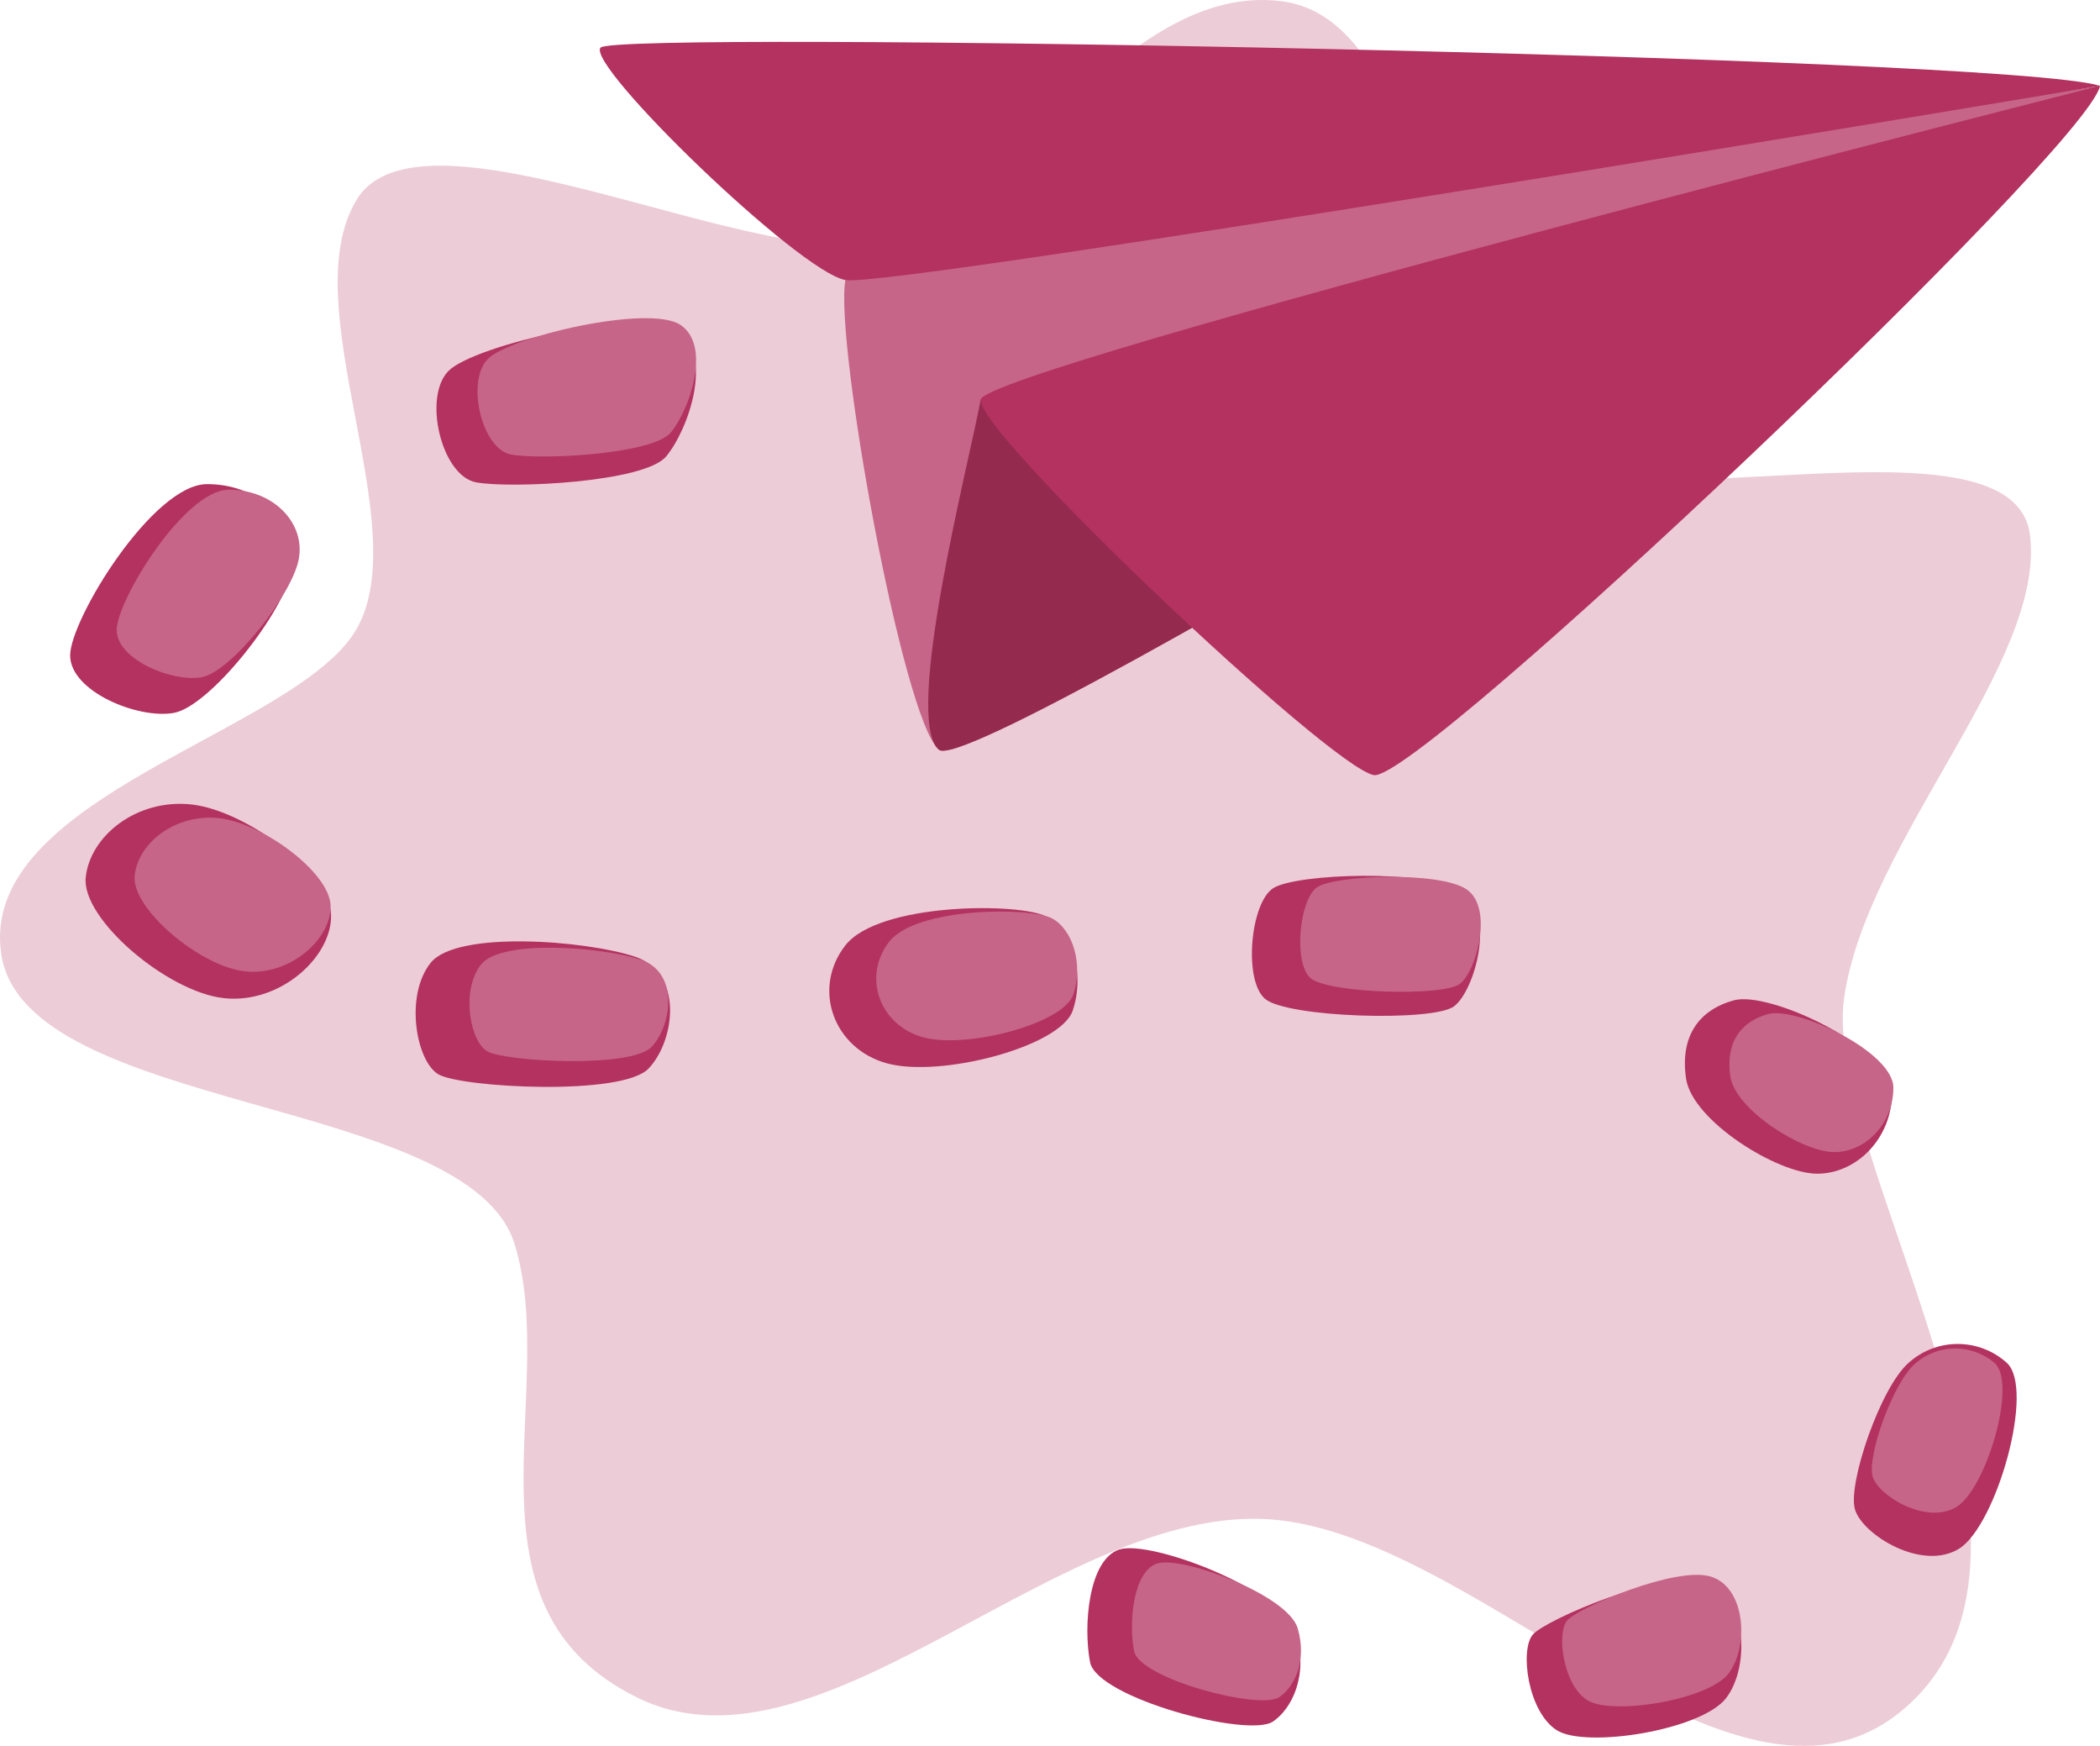
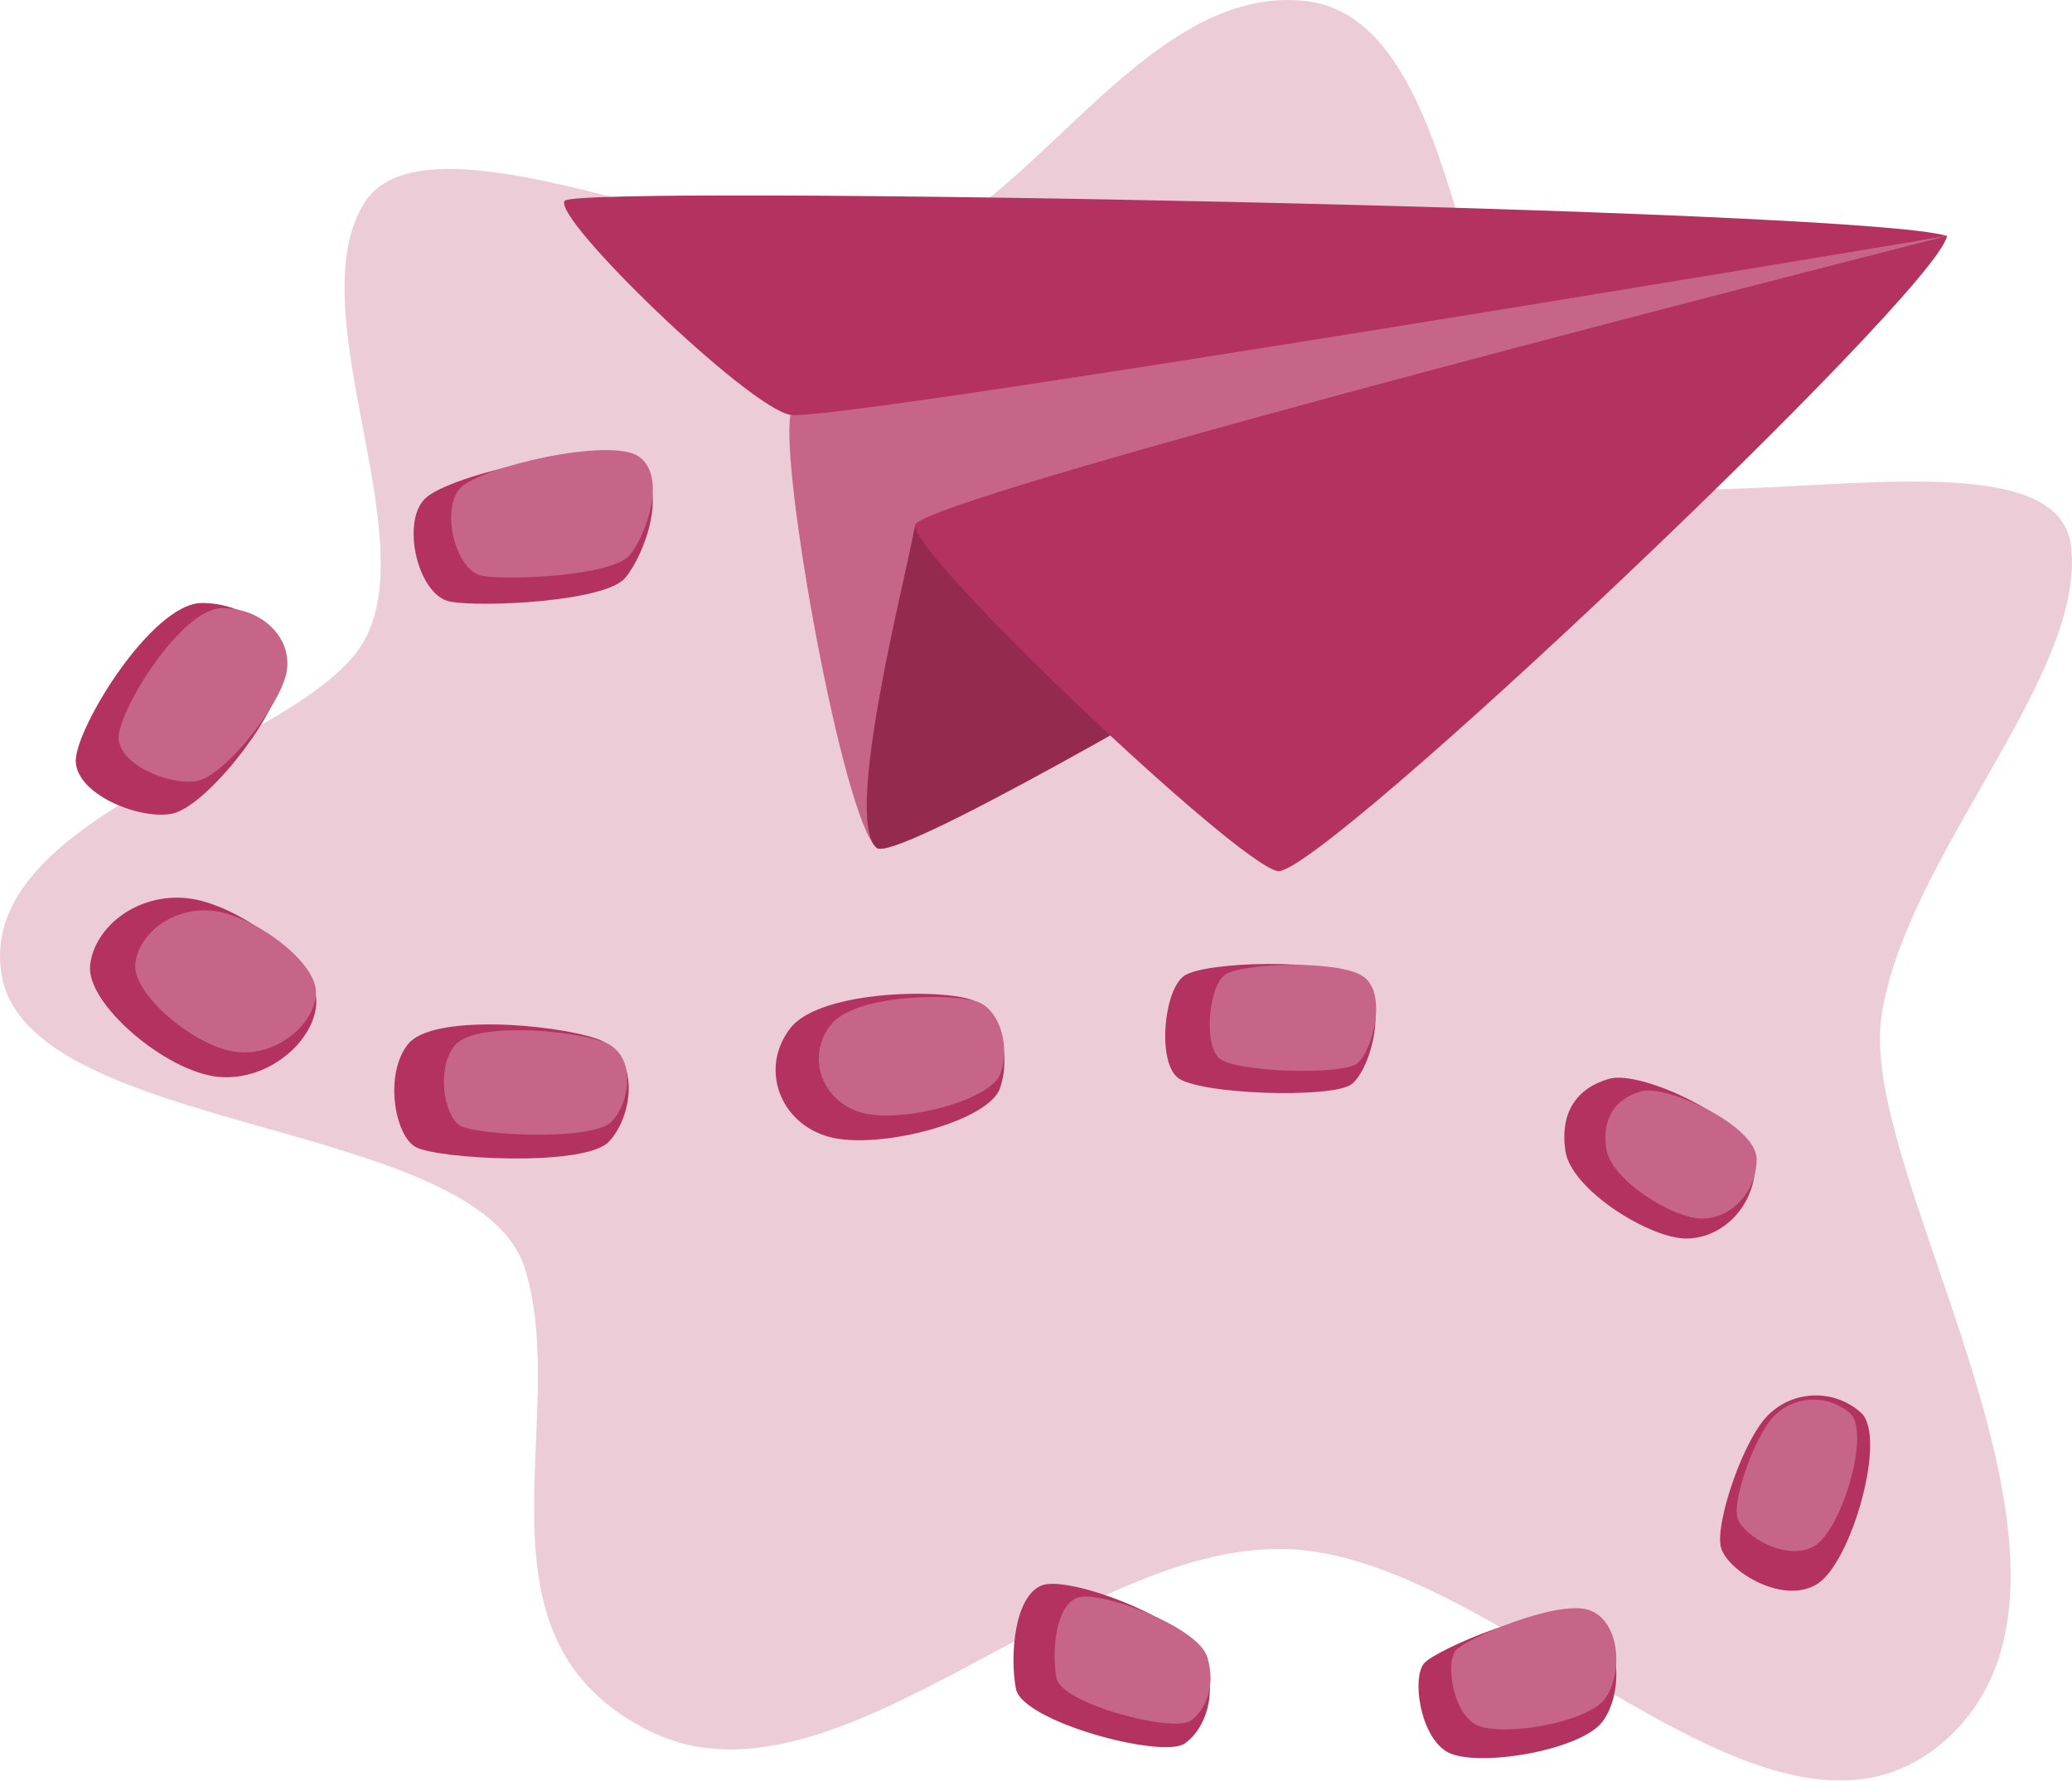
- <svg xmlns="http://www.w3.org/2000/svg" viewBox="0 0 467.92 388.91">
+ <svg xmlns="http://www.w3.org/2000/svg" viewBox="0 0 452.55 388.91">
  <defs>
    <style>.cls-1{fill:#ecccd7;}.cls-2{fill:#c66587;}.cls-3{fill:#952a4f;}.cls-4{fill:#b3325f;}</style>
  </defs>
  <g id="Capa_2" data-name="Capa 2">
    <g id="Ilustraciones">
      <path class="cls-1" d="M79.43,44.55c-14.15,23.49,13.24,72.59,0,95.6S-5.17,177.25.3,212.64,104.48,244,114.68,277.17s-14,80.88,27.51,101.07,95.6-45.28,143.2-39.57,104.75,76.62,141.46,39.57-20.94-121.09-15.94-156,45-74.82,41.4-103.09S364,116.9,341.45,101.85,321.07,4.56,285.39.25,224.2,48.5,195.6,54.13,93.58,21.05,79.43,44.55Z" />
-       <path class="cls-2" d="M188.37,62.38C185.91,75.87,201.11,160,209.19,167S467.92,19.12,467.92,19.12L188.37,62.38" />
-       <path class="cls-3" d="M218.52,89c-2.46,13.5-17.41,71-9.33,78S467.92,19.12,467.92,19.12L218.52,89" />
-       <path class="cls-4" d="M133.81,10.61c-3.23,3.94,44.16,49.87,54.56,51.77S467.92,19.12,467.92,19.12C446.68,12.42,137,6.68,133.81,10.61Z" />
-       <path class="cls-4" d="M218.52,89c-1.27,7,77.69,81.85,87.6,83.66S465.43,32.76,467.92,19.12C467.92,19.12,219.79,82,218.52,89Z" />
-       <path class="cls-4" d="M151,73.8c8.2,5.53,2.25,22.17-2.6,27.91s-34.55,7.15-42.29,5.74-11.94-19-6.18-24.82S142.84,68.26,151,73.8Z" />
-       <path class="cls-4" d="M46.14,107.84c12.08,0,20.8,9,19,18.82s-18.42,30.73-26.43,32.15S15.63,154,15.63,146,34.07,107.84,46.14,107.84Z" />
-       <path class="cls-4" d="M42.57,179.19c-12.12-1.27-22.5,7-23.47,16.26S37.31,221,49.92,222.35s24.2-9.34,23.84-18.67S54.7,180.47,42.57,179.19Z" />
-       <path class="cls-4" d="M96,214.43c-5.87,7.21-3.33,22,1.73,24.91s40.86,4.91,46.78-1.31,7.85-21.27-3-24.91S101.87,207.22,96,214.43Z" />
-       <path class="cls-4" d="M188.32,210.64c-7.43,9.6-2.61,23,9.36,26.24s38.61-3.73,41.34-11.76,0-17.76-5.83-20.93S195.75,201,188.32,210.64Z" />
-       <path class="cls-4" d="M283.62,197.9c-5,3.35-6.58,20.36-1.78,24.57s37.48,5.19,42.14,1.7,9.38-20.54,1.86-25.58S288.6,194.54,283.62,197.9Z" />
-       <path class="cls-4" d="M386.36,222.82c-7.91,2.17-12.05,8.11-10.67,17.46S396,261.45,404.9,261.45s16.67-8,16.67-18S394.27,220.66,386.36,222.82Z" />
-       <path class="cls-4" d="M425.31,303.55a16.34,16.34,0,0,1,21.81,0c6.43,5.72-2.28,36.15-10.52,41.38s-21.66-3.05-23.29-8.73S419,309,425.31,303.55Z" />
-       <path class="cls-4" d="M379.87,352.4c9.3,2.88,10.21,18.57,4.8,25.79s-31.35,11.35-37.81,7.22-8.27-18-5.28-21.34S370.56,349.53,379.87,352.4Z" />
-       <path class="cls-4" d="M288.83,363.75c2.74,9.56-1,16.88-5.16,19.72-5.46,3.77-39.24-5.26-40.78-13.19s-.4-22.78,6.46-25.1S286.09,354.2,288.83,363.75Z" />
-       <path class="cls-2" d="M151.68,72.41c6.91,4.74,1.9,19-2.19,23.92s-29.1,6.14-35.63,4.92S103.81,85,108.66,80,144.77,67.67,151.68,72.41Z" />
-       <path class="cls-2" d="M48.74,182.24c-9.69-1-18,5.53-18.74,12.84s14.57,20.24,24.64,21.3S74,209,73.66,201.63,58.42,183.26,48.74,182.24Z" />
-       <path class="cls-2" d="M51,109.08c9.9,0,17.05,7.38,15.58,15.43s-15.1,25.19-21.66,26.35S26,146.9,26,140.34,41.11,109.08,51,109.08Z" />
-       <path class="cls-2" d="M107.25,214.78c-4.59,5.62-2.6,17.17,1.35,19.43s32,3.82,36.58-1,6.14-16.58-2.38-19.42S111.84,209.16,107.25,214.78Z" />
-       <path class="cls-2" d="M198.1,209.81c-6,7.78-2.11,18.6,7.58,21.25s31.27-3,33.48-9.52,0-14.38-4.72-16.95S204.12,202,198.1,209.81Z" />
-       <path class="cls-2" d="M293.44,197.67c-3.95,2.76-5.26,16.73-1.47,20.18s29.65,4.18,33.35,1.3,7.46-16.88,1.52-21S297.39,194.9,293.44,197.67Z" />
-       <path class="cls-2" d="M394,225.88c-6.26,1.72-9.54,6.45-8.45,13.9s16.09,16.86,23.13,16.86,13.2-6.36,13.2-14.35S400.28,224.16,394,225.88Z" />
-       <path class="cls-2" d="M426.9,303.61a13.48,13.48,0,0,1,17.51,0c5.16,4.43-1.83,28-8.44,32.06s-17.4-2.36-18.71-6.76S421.81,307.8,426.9,303.61Z" />
-       <path class="cls-2" d="M381.21,351.2c7.76,2.4,8.52,15.5,4,21.52s-26.16,9.47-31.56,6-6.9-15-4.4-17.81S373.45,348.8,381.21,351.2Z" />
-       <path class="cls-2" d="M289.15,362.72c2.17,7.44-.83,13.13-4.1,15.34-4.33,2.94-31.13-4.09-32.35-10.25s-.31-17.73,5.13-19.53S287,355.29,289.15,362.72Z" />
+       <path class="cls-2" d="M172.64,90.63c-2.23,12.19,11.51,88.19,18.81,94.55S425.25,51.54,425.25,51.54L172.64,90.63" />
+       <path class="cls-3" d="M199.89,114.68c-2.23,12.19-15.74,64.14-8.44,70.5S425.25,51.54,425.25,51.54L199.89,114.68" />
+       <path class="cls-4" d="M123.34,43.85c-2.92,3.56,39.9,45.07,49.3,46.78S425.25,51.54,425.25,51.54C406.05,45.49,126.26,40.3,123.34,43.85Z" />
+       <path class="cls-4" d="M199.89,114.68c-1.15,6.28,70.2,74,79.16,75.59S423,63.87,425.25,51.54C425.25,51.54,201,108.4,199.89,114.68Z" />
+       <path class="cls-4" d="M138.91,101c7.41,5,2,20-2.35,25.22s-31.22,6.47-38.22,5.19-10.78-17.14-5.58-22.43S131.5,96,138.91,101Z" />
+       <path class="cls-4" d="M44.12,131.71c10.91,0,18.79,8.13,17.17,17s-16.64,27.77-23.87,29.05-20.87-4.37-20.87-11.6S33.21,131.71,44.12,131.71Z" />
+       <path class="cls-4" d="M40.9,196.19c-11-1.16-20.34,6.33-21.22,14.68S36.14,234,47.54,235.19s21.86-8.45,21.54-16.88S51.85,197.34,40.9,196.19Z" />
+       <path class="cls-4" d="M89.17,228c-5.3,6.51-3,19.89,1.56,22.51S127.66,255,133,249.36s7.09-19.23-2.75-22.51S94.48,221.52,89.17,228Z" />
+       <path class="cls-4" d="M172.6,224.6c-6.72,8.68-2.36,20.75,8.46,23.71s34.88-3.36,37.35-10.62.05-16.05-5.27-18.92S179.31,215.93,172.6,224.6Z" />
+       <path class="cls-4" d="M258.71,213.09c-4.5,3-5.94,18.4-1.61,22.2S291,240,295.18,236.83s8.48-18.56,1.68-23.12S263.22,210.05,258.71,213.09Z" />
+       <path class="cls-4" d="M351.55,235.61c-7.14,2-10.89,7.32-9.65,15.78s18.37,19.13,26.4,19.13,15.07-7.22,15.07-16.28S358.7,233.65,351.55,235.61Z" />
+       <path class="cls-4" d="M386.74,308.56a14.77,14.77,0,0,1,19.71,0c5.81,5.17-2.05,32.67-9.5,37.39s-19.58-2.76-21.05-7.88S381,313.44,386.74,308.56Z" />
+       <path class="cls-4" d="M345.68,352.7c8.41,2.6,9.23,16.78,4.35,23.31s-28.33,10.25-34.18,6.52-7.47-16.28-4.76-19.28S337.28,350.11,345.68,352.7Z" />
+       <path class="cls-4" d="M263.42,363c2.47,8.63-.94,15.25-4.66,17.82-4.94,3.41-35.46-4.75-36.86-11.92s-.35-20.59,5.85-22.68S261,354.32,263.42,363Z" />
+       <path class="cls-2" d="M139.49,99.7c6.24,4.28,1.71,17.17-2,21.61s-26.3,5.54-32.2,4.45-9.08-14.69-4.7-19.22S133.24,95.41,139.49,99.7Z" />
+       <path class="cls-2" d="M46.47,198.94c-8.76-.92-16.23,5-16.93,11.6S42.7,228.83,51.8,229.79,69.25,223.13,69,216.46,55.22,199.87,46.47,198.94Z" />
+       <path class="cls-2" d="M48.52,132.83c8.95,0,15.4,6.67,14.08,13.94S49,169.54,43,170.59,25.91,167,25.91,161.08,39.57,132.83,48.52,132.83Z" />
+       <path class="cls-2" d="M99.34,228.35c-4.15,5.08-2.35,15.51,1.22,17.55s28.87,3.45,33.05-.93,5.55-15-2.15-17.55S103.48,223.27,99.34,228.35Z" />
+       <path class="cls-2" d="M181.43,223.86c-5.44,7-1.91,16.8,6.85,19.19s28.26-2.72,30.26-8.6,0-13-4.27-15.31S186.87,216.83,181.43,223.86Z" />
+       <path class="cls-2" d="M267.58,212.88c-3.57,2.5-4.74,15.13-1.32,18.24s26.79,3.78,30.13,1.18,6.75-15.26,1.38-19S271.15,210.38,267.58,212.88Z" />
+       <path class="cls-2" d="M358.47,238.37c-5.66,1.56-8.62,5.84-7.64,12.57s14.54,15.23,20.9,15.23,11.94-5.75,11.94-13S364.13,236.82,358.47,238.37Z" />
+       <path class="cls-2" d="M388.18,308.62a12.18,12.18,0,0,1,15.83,0c4.66,4-1.65,25.31-7.63,29s-15.72-2.13-16.9-6.1S383.59,312.4,388.18,308.62Z" />
+       <path class="cls-2" d="M346.9,351.62c7,2.17,7.7,14,3.62,19.45s-23.64,8.55-28.52,5.44-6.23-13.59-4-16.09S339.88,349.45,346.9,351.62Z" />
+       <path class="cls-2" d="M263.71,362c2,6.72-.75,11.86-3.7,13.86-3.92,2.66-28.13-3.69-29.24-9.27s-.28-16,4.64-17.64S261.74,355.31,263.71,362Z" />
    </g>
  </g>
</svg>
